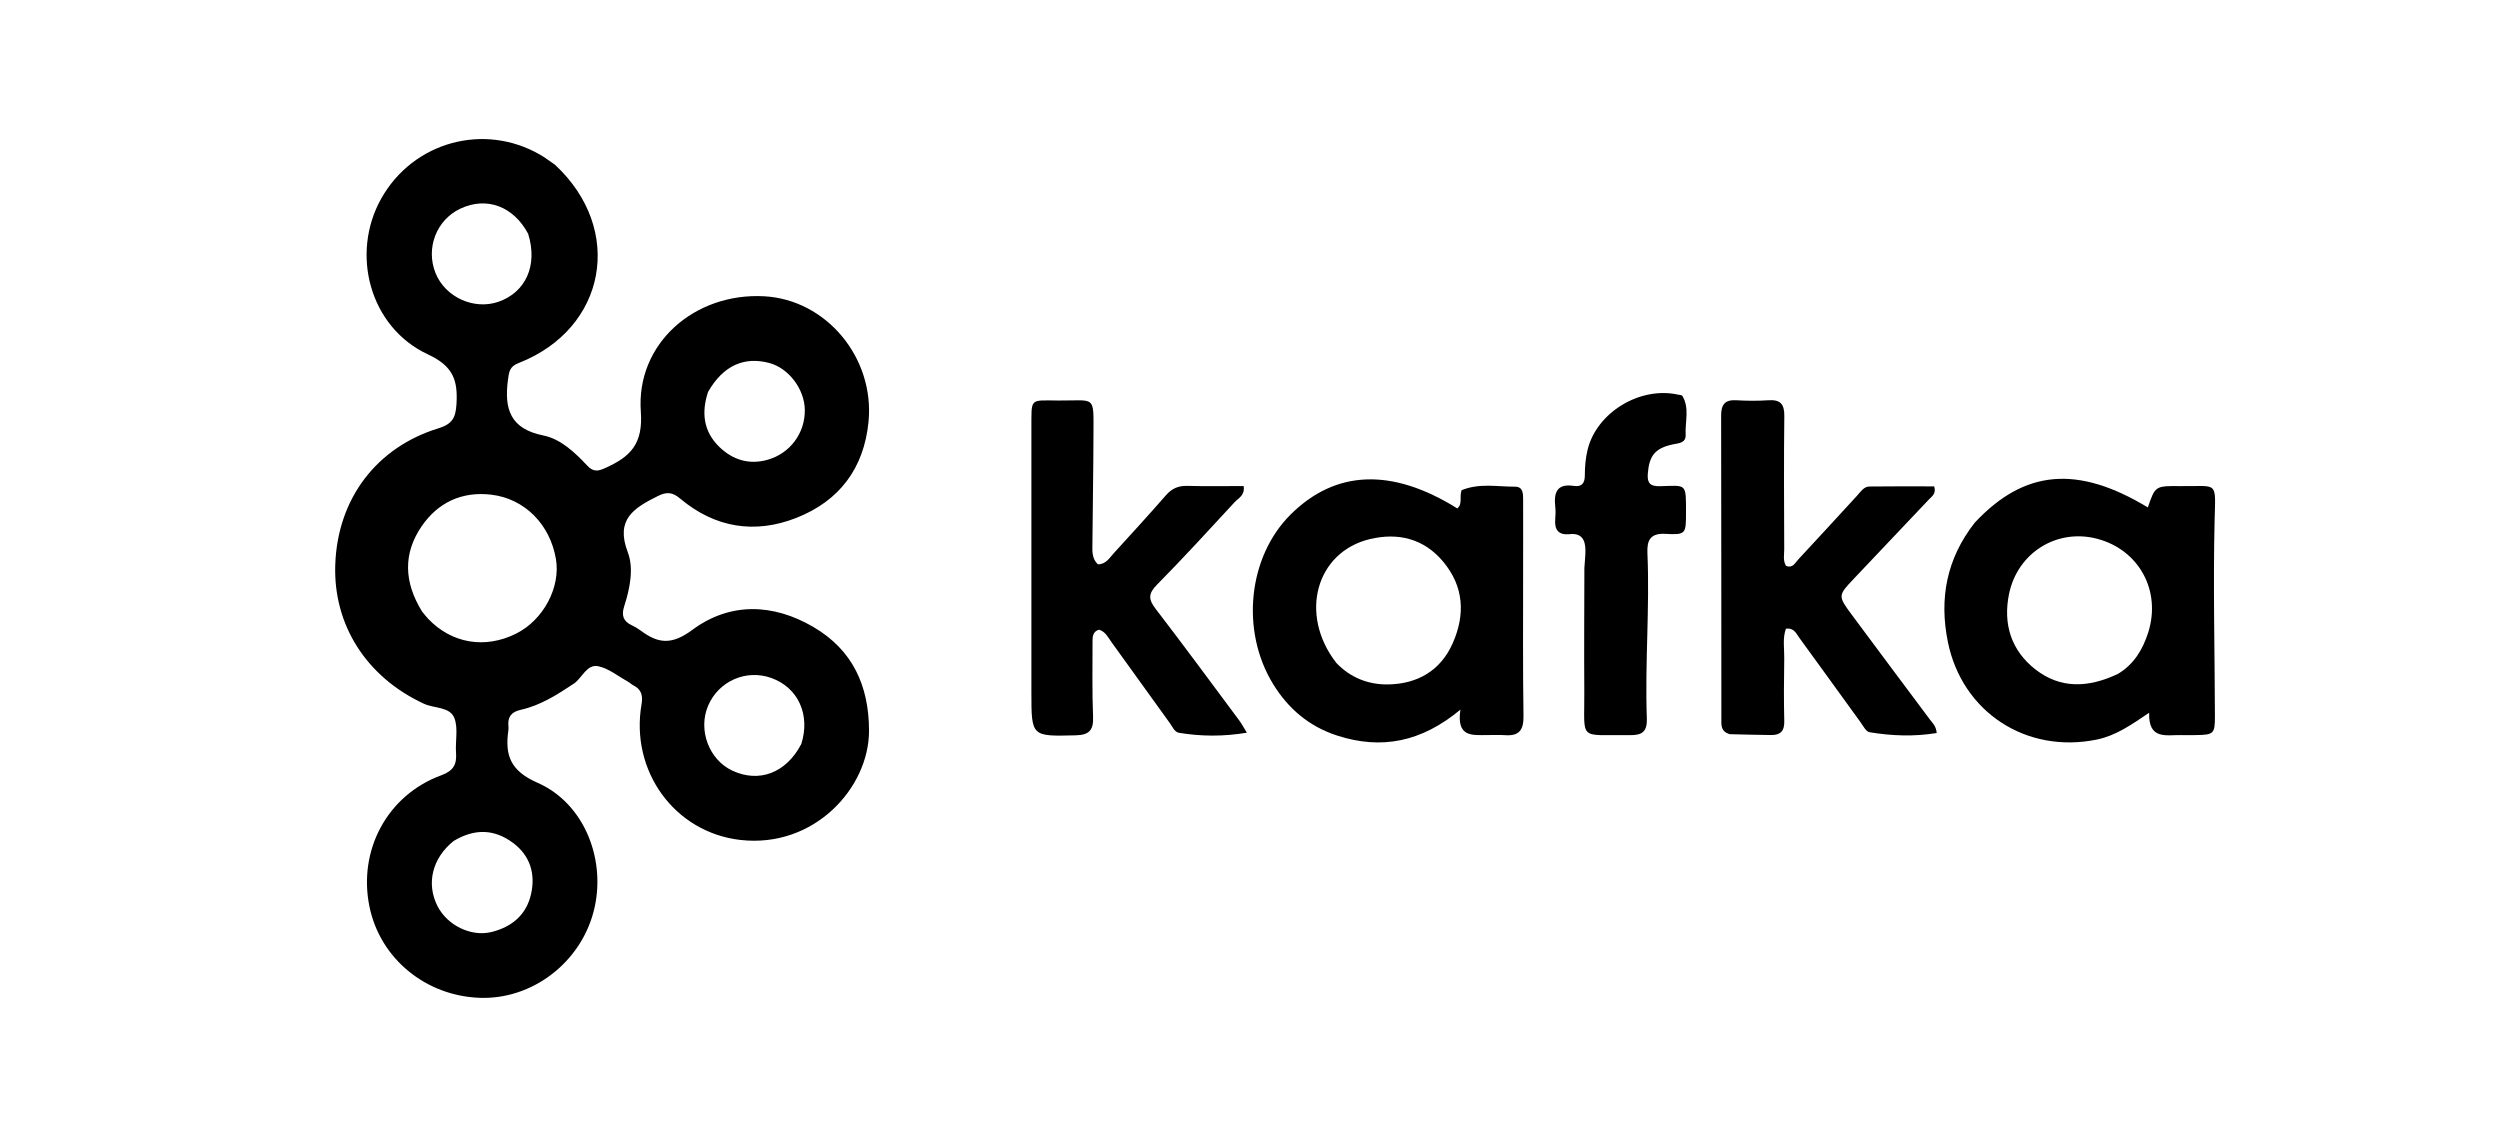
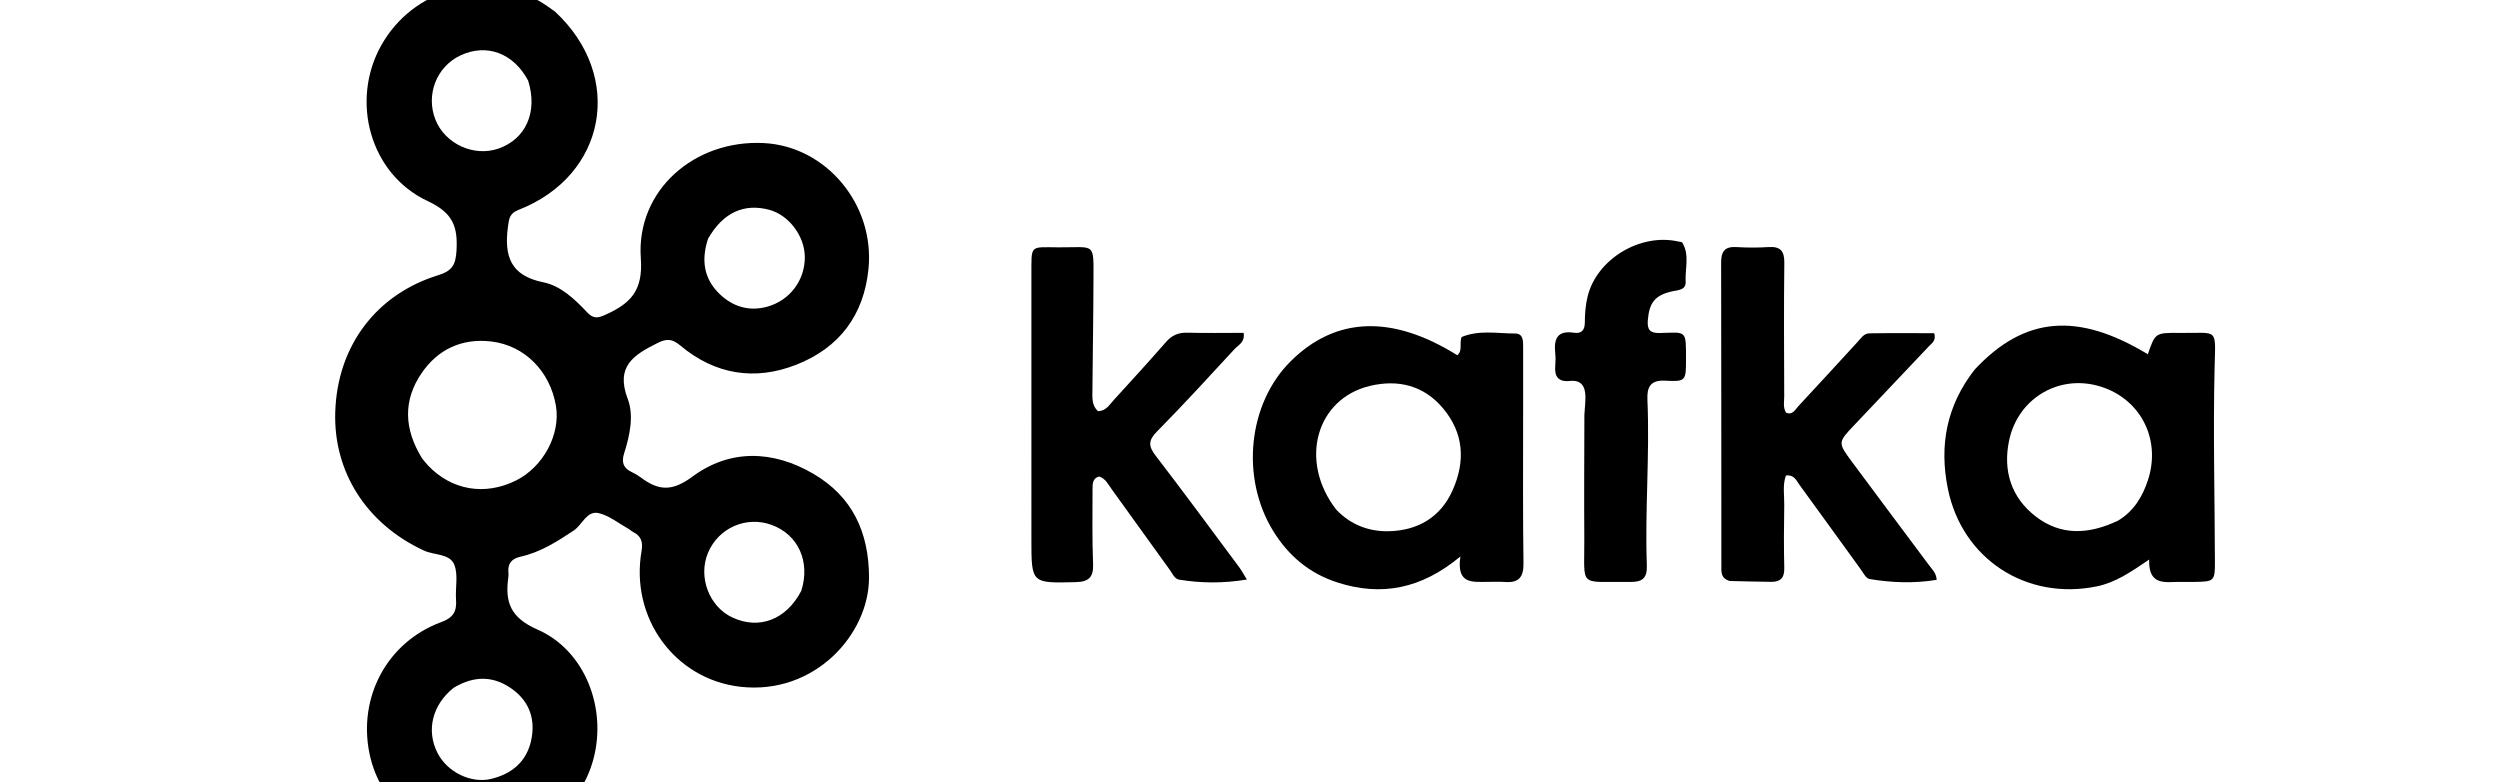
- <svg xmlns="http://www.w3.org/2000/svg" version="1.1" id="Layer_1" x="0px" y="0px" width="100%" viewBox="0 0 816 368" enable-background="new 0 0 816 368" xml:space="preserve">
+ <svg xmlns="http://www.w3.org/2000/svg" version="1.1" id="Layer_1" x="0px" y="0px" width="100%" viewBox="0 50 816 255" enable-background="new 0 50 816 255" xml:space="preserve">
  <path fill="#000000" opacity="1" stroke="none" d=" M181.152,53.781   C203.951,74.938 197.92,107.297 169.306,118.484   C166.38,119.628 166.161,121.2 165.795,123.977   C164.538,133.509 166.526,139.973 177.373,142.147   C183,143.275 187.618,147.659 191.631,151.932   C193.682,154.116 195.141,153.855 197.62,152.734   C205.643,149.107 209.944,145.047 209.168,134.361   C207.559,112.21 226.628,95.488 249.397,96.703   C269.715,97.787 285.526,116.776 283.483,137.685   C281.997,152.898 273.924,163.532 259.939,169.033   C246.363,174.373 233.381,172.274 222.059,162.782   C219.459,160.603 217.651,160.435 214.62,161.959   C206.908,165.835 200.798,169.494 204.91,180.262   C206.94,185.579 205.584,192.158 203.718,197.962   C202.798,200.825 203.419,202.796 206.2,204.078   C207.252,204.563 208.268,205.177 209.197,205.872   C214.887,210.129 219.32,210.528 225.976,205.594   C238.241,196.504 252.304,196.933 265.48,204.643   C278.212,212.094 283.611,223.684 283.651,238.451   C283.701,257.125 265.755,276.913 241.661,274.161   C220.198,271.71 205.644,251.661 209.396,229.899   C209.892,227.025 209.367,225.023 206.721,223.69   C206.131,223.394 205.648,222.892 205.068,222.57   C201.866,220.792 198.826,218.27 195.391,217.484   C191.493,216.592 190.083,221.284 187.281,223.147   C181.837,226.765 176.398,230.26 169.932,231.693   C166.991,232.345 165.646,233.964 165.947,236.962   C165.996,237.456 165.991,237.968 165.921,238.459   C164.775,246.556 166.622,251.628 175.435,255.489   C190.972,262.295 198.135,281.146 193.695,297.75   C189.238,314.418 173.582,326.246 156.71,325.694   C138.961,325.113 124.094,312.885 120.606,295.998   C116.79,277.528 126.408,259.52 144.029,253.053   C148.018,251.589 149.119,249.524 148.848,245.725   C148.576,241.913 149.612,237.694 148.296,234.354   C146.832,230.636 141.751,231.269 138.377,229.705   C119.435,220.925 108.825,203.863 109.423,184.517   C110.098,162.719 122.981,145.987 143.093,139.805   C147.633,138.409 148.735,136.363 149.001,131.822   C149.458,123.998 147.875,119.487 139.642,115.652   C120.699,106.827 114.282,82.84 124.462,64.766   C134.87,46.288 157.974,39.921 176.305,50.506   C177.887,51.42 179.353,52.533 181.152,53.781  M137.789,199.641   C138.428,200.406 139.026,201.211 139.711,201.932   C147.42,210.042 158.288,211.885 168.442,206.823   C177.336,202.389 183.024,191.747 181.457,182.473   C179.554,171.208 171.288,162.775 160.402,161.467   C150.793,160.313 142.902,164.01 137.568,171.858   C131.607,180.63 131.77,189.941 137.789,199.641  M148.069,274.496   C141.109,280.052 139.047,288.385 142.806,295.766   C146.022,302.079 153.811,305.826 160.366,304.222   C167.067,302.583 171.802,298.607 173.334,291.849   C174.841,285.201 173.024,279.19 167.336,275.032   C161.44,270.722 155.118,270.265 148.069,274.496  M261.54,242.853   C264.564,233.331 260.541,224.45 251.774,221.298   C243.545,218.34 234.543,222.297 231.117,230.377   C227.776,238.261 231.404,247.964 239.027,251.533   C247.684,255.585 256.551,252.4 261.54,242.853  M172.391,76.319   C167.608,67.334 158.876,64.079 150.301,68.084   C142.459,71.747 138.882,81.008 142.165,89.149   C145.339,97.017 154.729,101.282 162.729,98.488   C171.561,95.402 175.615,86.653 172.391,76.319  M231.117,127.909   C228.888,134.618 229.58,140.832 234.815,145.897   C239.162,150.103 244.477,151.752 250.449,150.098   C257.88,148.041 262.803,141.354 262.692,133.776   C262.593,126.981 257.446,120.187 251.105,118.483   C242.916,116.283 236.03,119.315 231.117,127.909  z" />
  <path fill="#000000" opacity="1" stroke="none" d=" M644.545,170.618   C660.776,153.23 678.166,151.773 701.054,165.633   C703.456,158.652 703.457,158.573 711.542,158.667   C724.201,158.815 723.155,156.678 722.841,170.103   C722.348,191.238 722.891,212.361 722.949,233.49   C722.966,239.593 722.684,239.857 716.428,239.936   C714.93,239.956 713.431,239.968 711.933,239.934   C707.111,239.827 701.224,241.594 701.48,232.642   C695.514,236.682 690.54,240.14 684.366,241.401   C661.413,246.088 640.432,232.47 635.783,209.523   C632.927,195.431 635.318,182.409 644.545,170.618  M691.352,219.928   C696.496,216.827 699.393,212.018 701.154,206.509   C705.53,192.817 698.13,179.37 684.404,175.827   C671.352,172.458 658.519,180.386 655.746,193.897   C653.744,203.654 656.433,212.309 664.339,218.484   C672.486,224.847 681.581,224.578 691.352,219.928  z" />
  <path fill="#000000" opacity="1" stroke="none" d=" M477.072,159.997   C482.91,157.612 488.736,158.875 494.485,158.85   C497.283,158.838 497.142,161.377 497.15,163.359   C497.182,171.35 497.141,179.341 497.145,187.332   C497.152,202.814 497.037,218.299 497.268,233.778   C497.336,238.304 495.811,240.282 491.286,239.964   C489.298,239.825 487.292,239.935 485.295,239.928   C480.608,239.91 475.309,240.76 476.676,231.625   C463.897,242.273 450.804,244.735 436.475,240.097   C427.364,237.148 420.54,231.405 415.553,223.292   C404.867,205.905 407.346,181.716 421.298,167.894   C435.985,153.344 454.381,152.667 475.658,165.949   C477.495,164.425 476.25,162.187 477.072,159.997  M436.151,216.344   C440.771,221.239 446.748,223.52 453.173,223.396   C462.655,223.212 470.197,218.933 474.169,209.946   C478.316,200.562 477.831,191.441 471.037,183.311   C464.723,175.756 456.292,173.773 447.144,175.959   C429.584,180.157 423.865,200.483 436.151,216.344  z" />
  <path fill="#000000" opacity="1" stroke="none" d=" M564.594,239.637   C561.551,238.763 561.856,236.558 561.854,234.614   C561.824,201.633 561.853,168.652 561.779,135.672   C561.771,132.117 562.949,130.422 566.706,130.643   C570.192,130.849 573.711,130.874 577.194,130.644   C581.088,130.387 582.451,131.851 582.402,135.812   C582.223,150.301 582.323,164.794 582.371,179.285   C582.377,181.07 581.908,182.946 582.949,184.676   C585.128,185.615 585.921,183.714 586.952,182.607   C593.422,175.663 599.825,168.659 606.25,161.674   C607.371,160.455 608.363,158.825 610.163,158.798   C617.265,158.693 624.37,158.755 631.325,158.755   C632.039,161.181 630.564,161.997 629.581,163.037   C621.46,171.625 613.331,180.204 605.2,188.783   C599.882,194.395 599.819,194.437 604.485,200.743   C612.902,212.12 621.402,223.436 629.861,234.782   C630.739,235.96 631.96,236.95 632.133,239.258   C624.798,240.465 617.467,240.21 610.185,238.99   C609.058,238.801 608.14,236.924 607.268,235.724   C600.611,226.568 594.011,217.369 587.333,208.227   C586.323,206.844 585.612,204.854 582.927,205.208   C581.78,208.334 582.436,211.667 582.379,214.905   C582.259,221.732 582.224,228.566 582.388,235.391   C582.466,238.638 581.124,239.976 578.015,239.916   C573.688,239.832 569.361,239.788 564.594,239.637  z" />
  <path fill="#000000" opacity="1" stroke="none" d=" M336.649,140.042   C336.72,129.732 335.828,130.678 345.543,130.731   C357.71,130.797 356.933,128.819 356.907,141.799   C356.882,153.619 356.654,165.439 356.568,177.26   C356.551,179.7 356.28,182.277 358.37,184.211   C360.994,184.164 362.122,182.114 363.528,180.576   C369.261,174.304 374.99,168.027 380.583,161.631   C382.503,159.434 384.615,158.513 387.532,158.593   C393.663,158.762 399.801,158.644 405.923,158.644   C406.424,161.687 404.209,162.581 402.967,163.926   C394.608,172.976 386.296,182.08 377.64,190.842   C374.757,193.76 374.812,195.628 377.207,198.743   C386.447,210.758 395.421,222.978 404.472,235.138   C405.244,236.176 405.851,237.337 406.977,239.157   C399.189,240.451 392.026,240.362 384.871,239.196   C383.353,238.948 382.702,237.228 381.831,236.02   C375.5,227.234 369.17,218.447 362.841,209.66   C361.691,208.063 360.84,206.164 358.706,205.525   C356.597,206.166 356.604,207.925 356.604,209.568   C356.603,217.725 356.45,225.89 356.78,234.035   C356.956,238.403 355.417,239.904 351.108,240.009   C336.648,240.363 336.65,240.481 336.65,226.031   C336.649,197.533 336.649,169.035 336.649,140.042  z" />
  <path fill="#000000" opacity="1" stroke="none" d=" M517.142,185.406   C517.273,183.127 517.506,181.299 517.483,179.474   C517.441,176.202 516.215,173.939 512.405,174.346   C508.608,174.751 507.308,172.867 507.635,169.326   C507.757,168.005 507.771,166.65 507.631,165.333   C507.151,160.802 508.135,157.753 513.688,158.6   C516.138,158.974 517.287,157.883 517.29,155.202   C517.292,152.397 517.528,149.518 518.189,146.799   C521.161,134.587 535.316,126.044 547.728,128.813   C548.212,128.921 548.944,128.916 549.128,129.223   C551.529,133.236 549.98,137.631 550.197,141.855   C550.342,144.667 547.884,144.651 545.971,145.06   C540.215,146.289 538.293,148.74 537.839,154.628   C537.598,157.763 538.717,158.769 541.749,158.695   C550.544,158.481 550.32,157.503 550.311,167.375   C550.305,174.258 550.275,174.621 543.569,174.252   C538.486,173.972 537.545,176.573 537.719,180.55   C538.506,198.532 536.872,216.505 537.529,234.475   C537.69,238.874 535.93,239.994 532.071,239.95   C514.885,239.756 517.235,242.116 517.116,225.794   C517.019,212.483 517.116,199.171 517.142,185.406  z" />
</svg>
